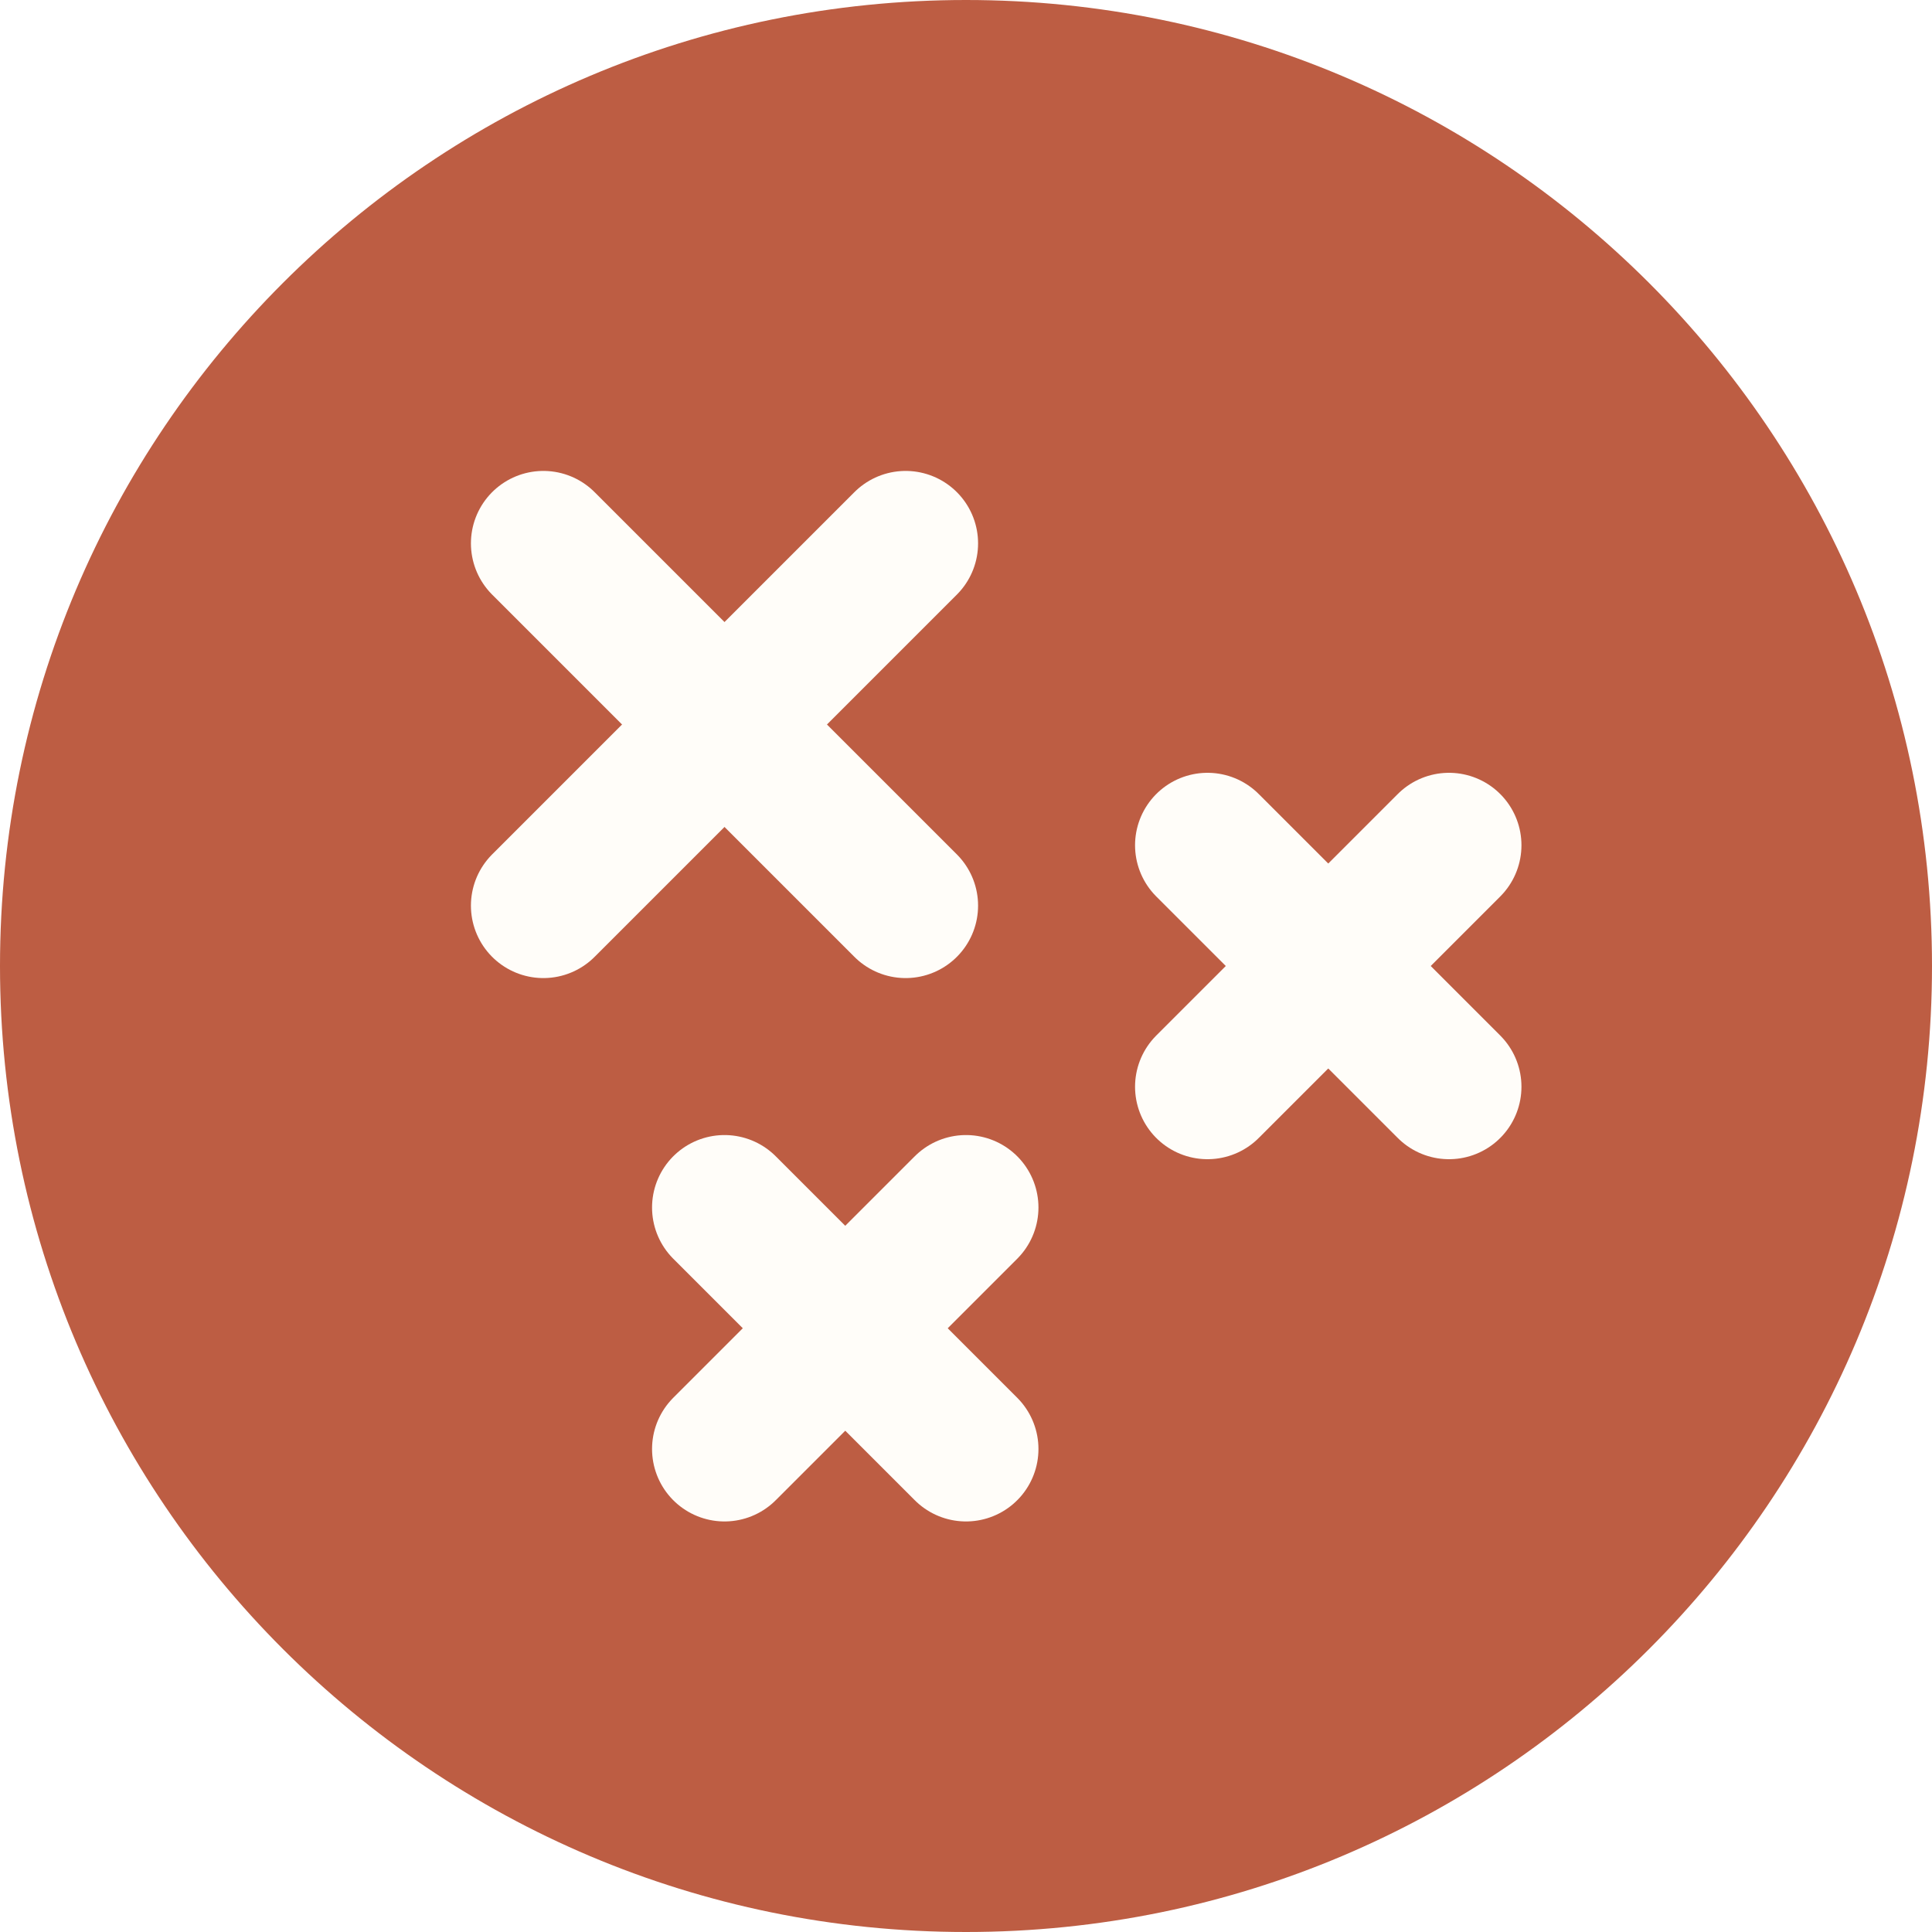
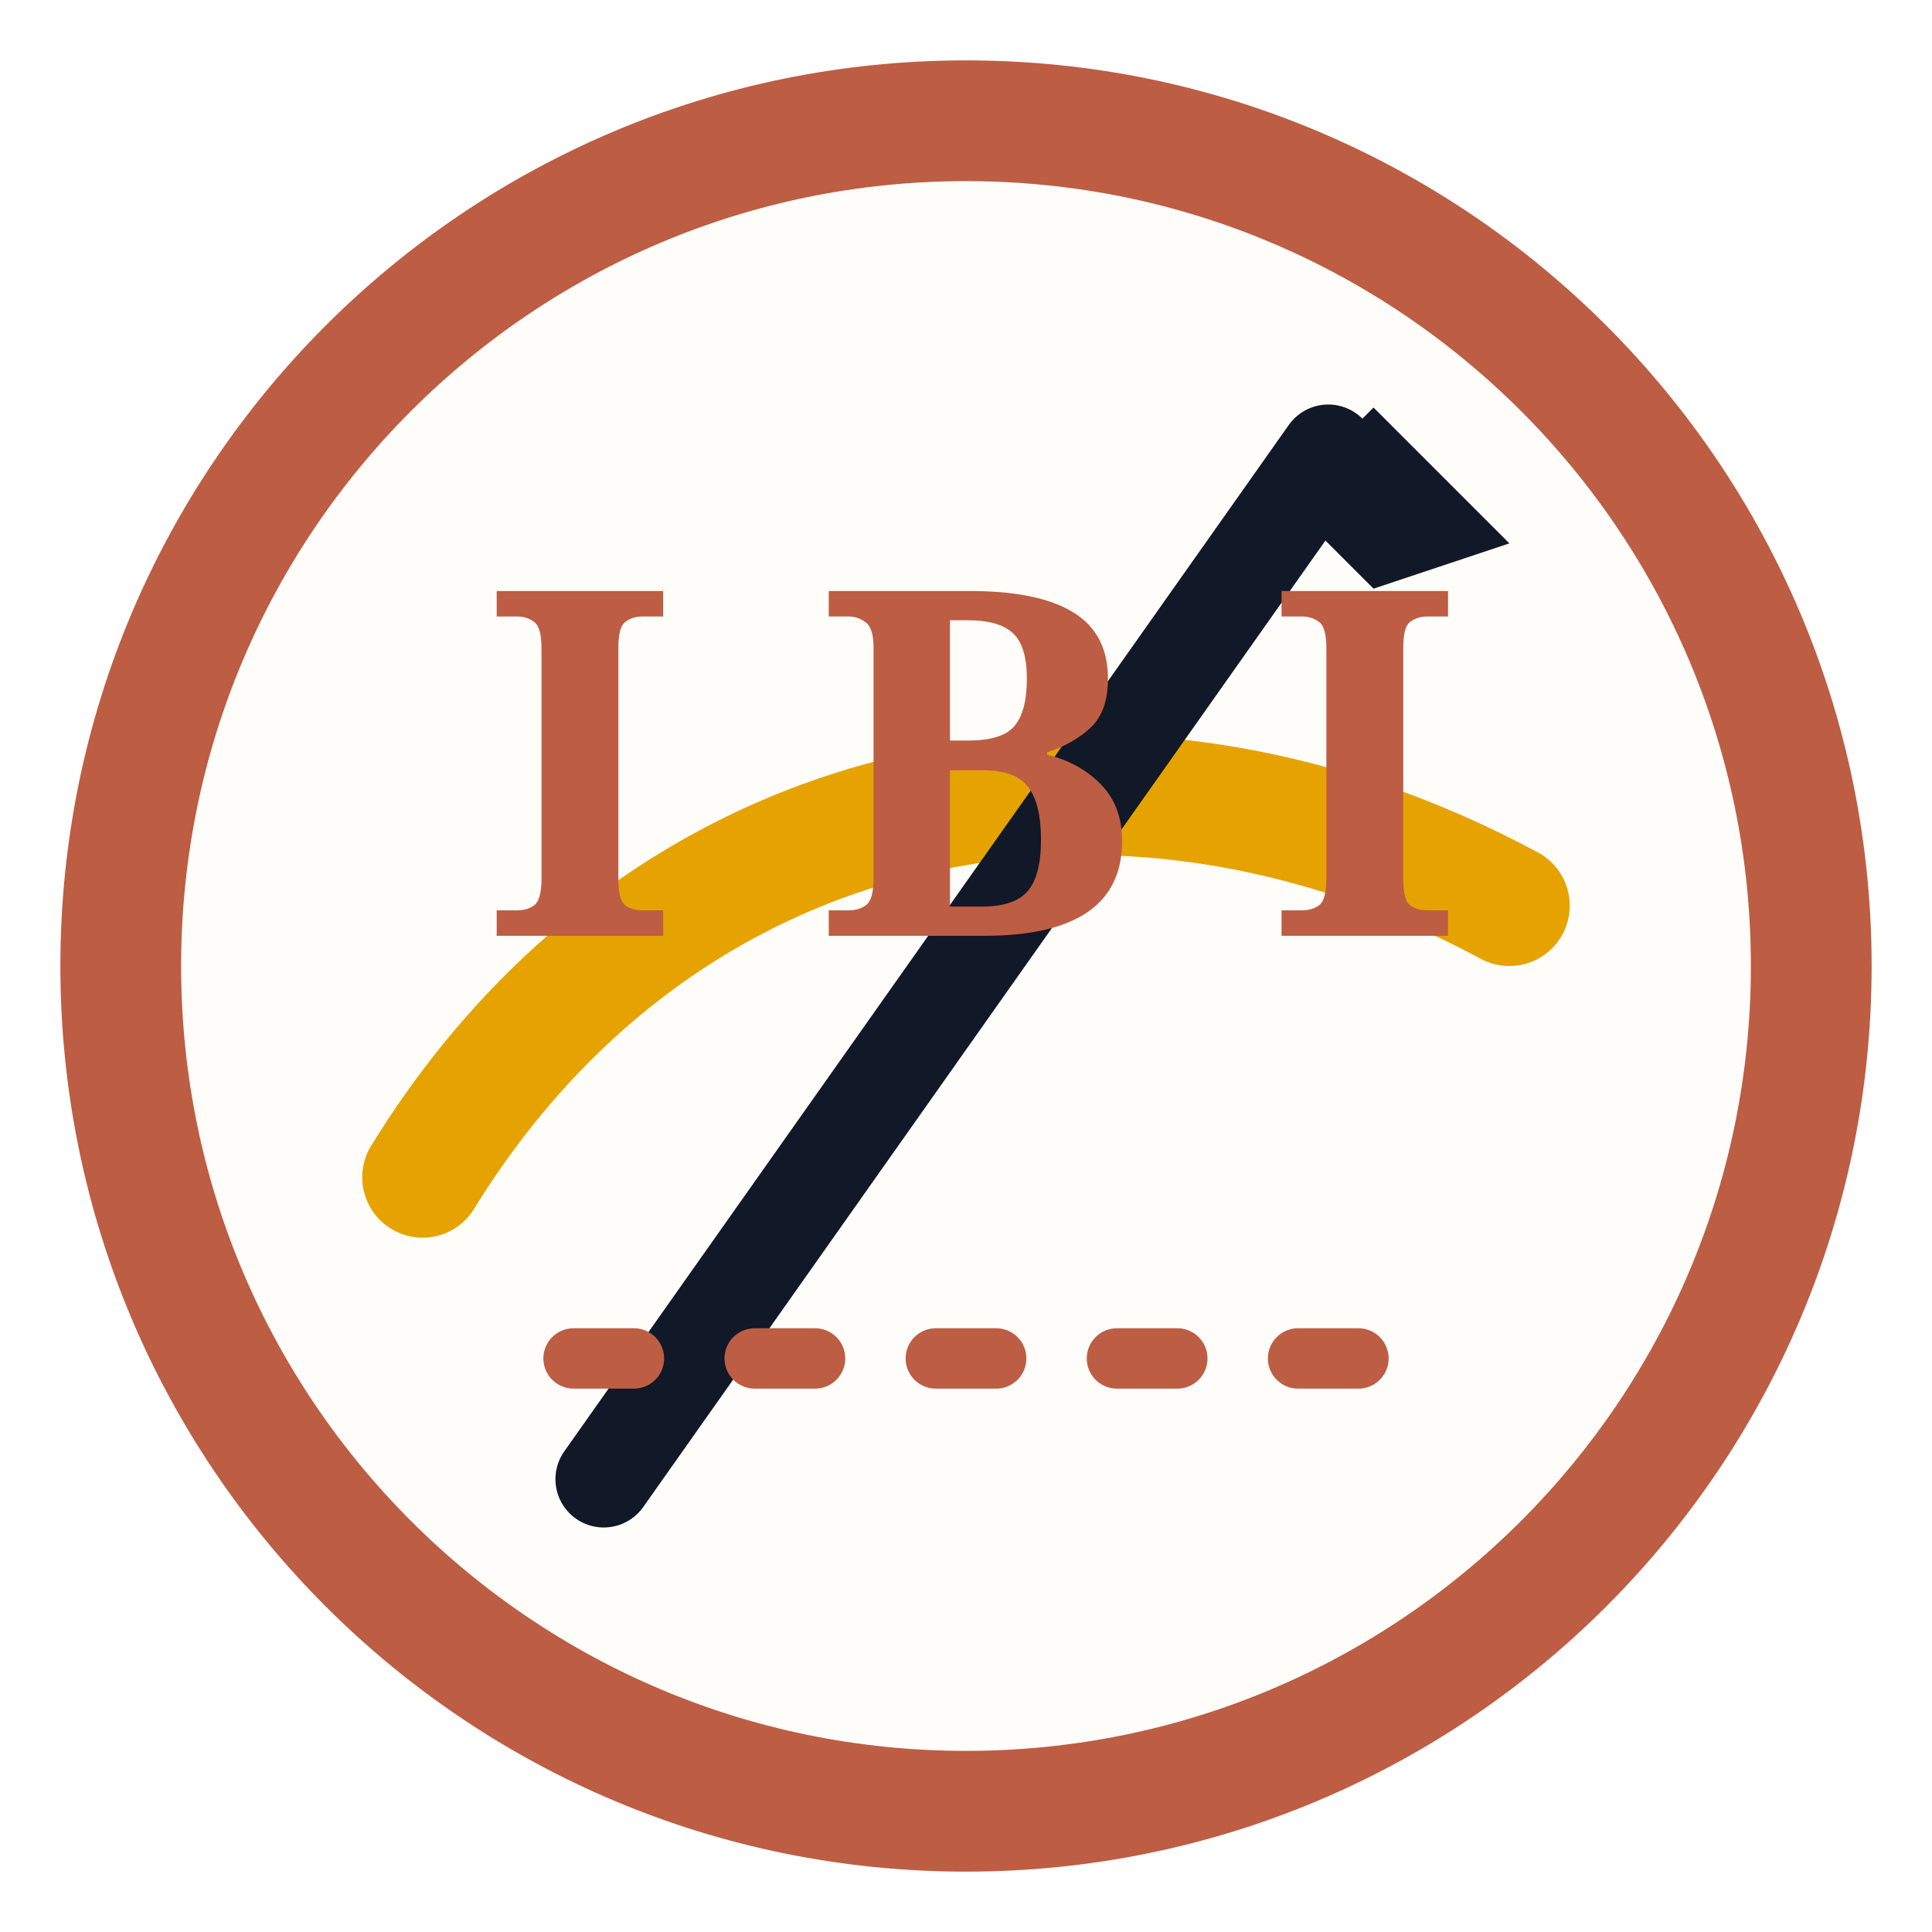
- <svg xmlns="http://www.w3.org/2000/svg" viewBox="0 0 32 32">
-   <circle cx="16" cy="16" r="16" fill="#BD5D43" />
-   <g stroke="#FFFDF9" stroke-width="2.4" stroke-linecap="round">
-     <line x1="9" y1="9" x2="15" y2="15" />
-     <line x1="15" y1="9" x2="9" y2="15" />
-     <line x1="20" y1="14" x2="24" y2="18" />
-     <line x1="24" y1="14" x2="20" y2="18" />
-     <line x1="12" y1="20" x2="16" y2="24" />
-     <line x1="16" y1="20" x2="12" y2="24" />
+ <svg xmlns="http://www.w3.org/2000/svg" viewBox="0 0 64 64">
+   <circle cx="32" cy="32" r="30" fill="#FFFDF9" />
+   <circle cx="32" cy="32" r="28" fill="none" stroke="#BD5D43" stroke-width="4" />
+   <path d="M14 39c8-13 23-16 36-9" fill="none" stroke="#E6A300" stroke-width="4" stroke-linecap="round" />
+   <path d="M44 15 20 49" fill="none" stroke="#111827" stroke-width="3.2" stroke-linecap="round" />
+   <path d="M45.5 13.5 50 18l-4.5 1.5-3-3z" fill="#111827" />
+   <g fill="#BD5D43" font-family="Georgia, serif" font-size="16" font-weight="700">
+     <text x="16" y="31">I</text>
+     <text x="27" y="31">B</text>
+     <text x="42" y="31">I</text>
+   </g>
+   <g stroke="#BD5D43" stroke-linecap="round" stroke-width="2">
+     <path d="M19 45h2" />
+     <path d="M25 45h2" />
+     <path d="M31 45h2" />
+     <path d="M37 45h2" />
+     <path d="M43 45h2" />
  </g>
</svg>
